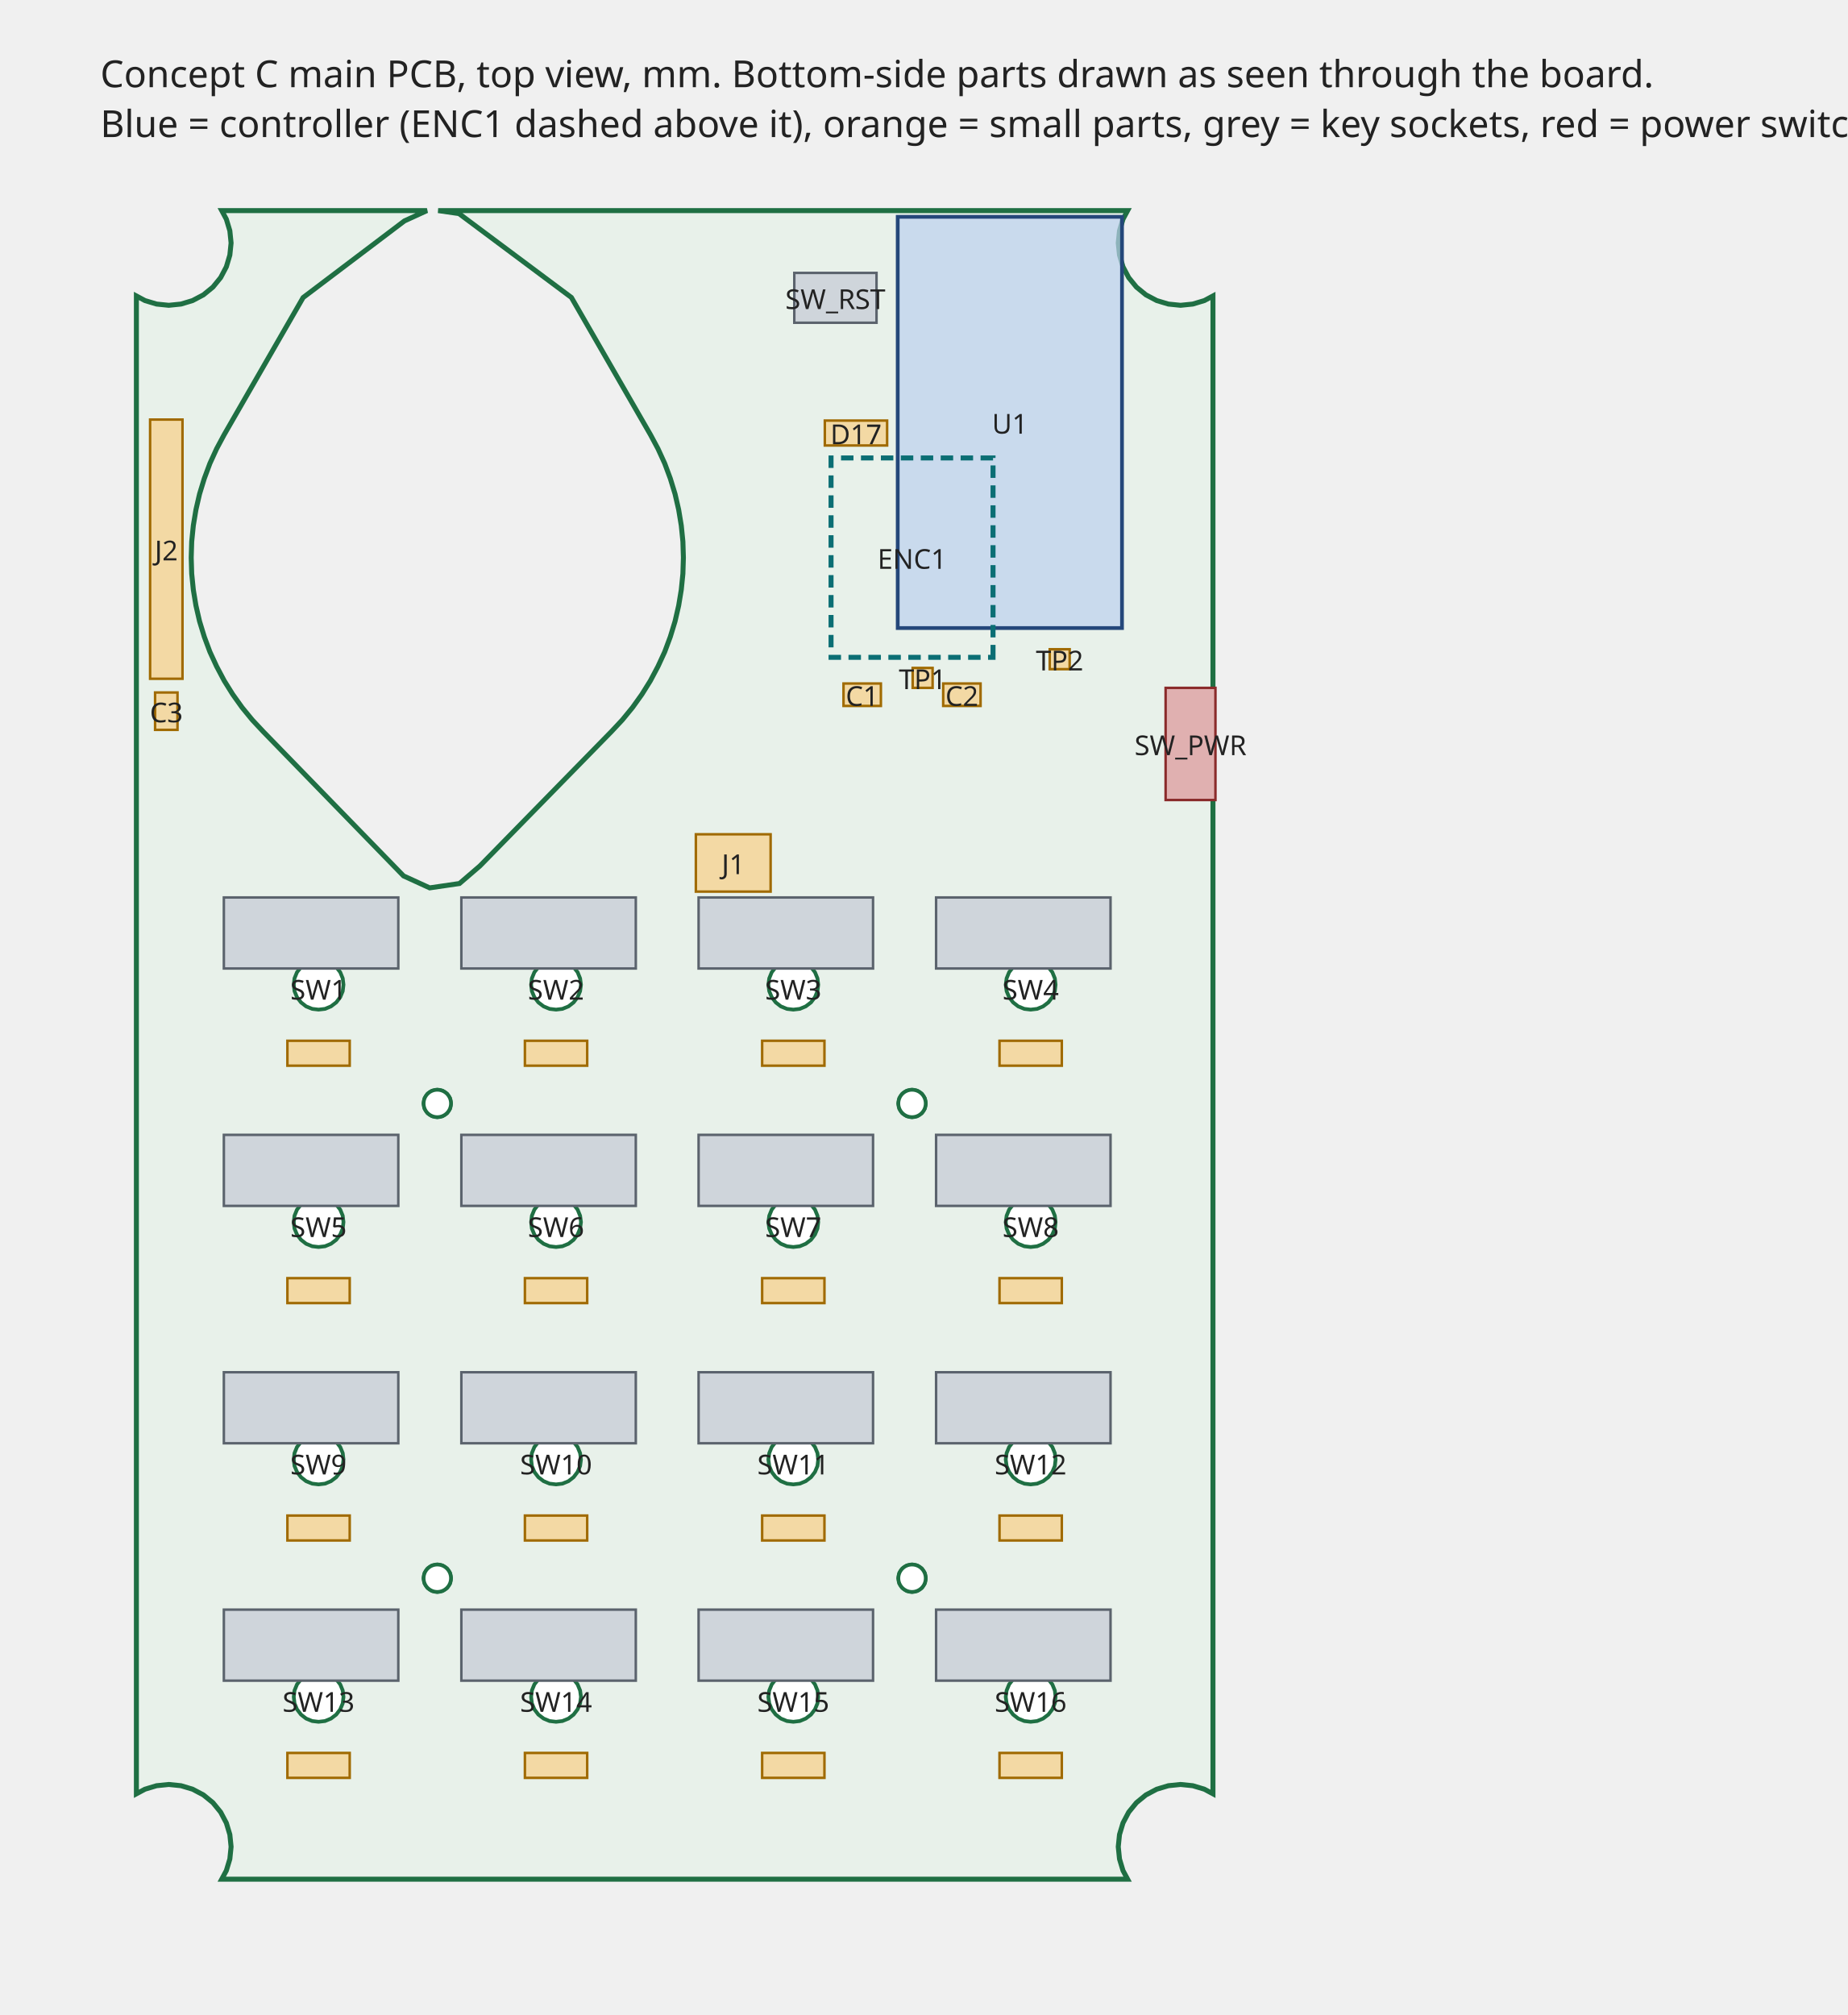
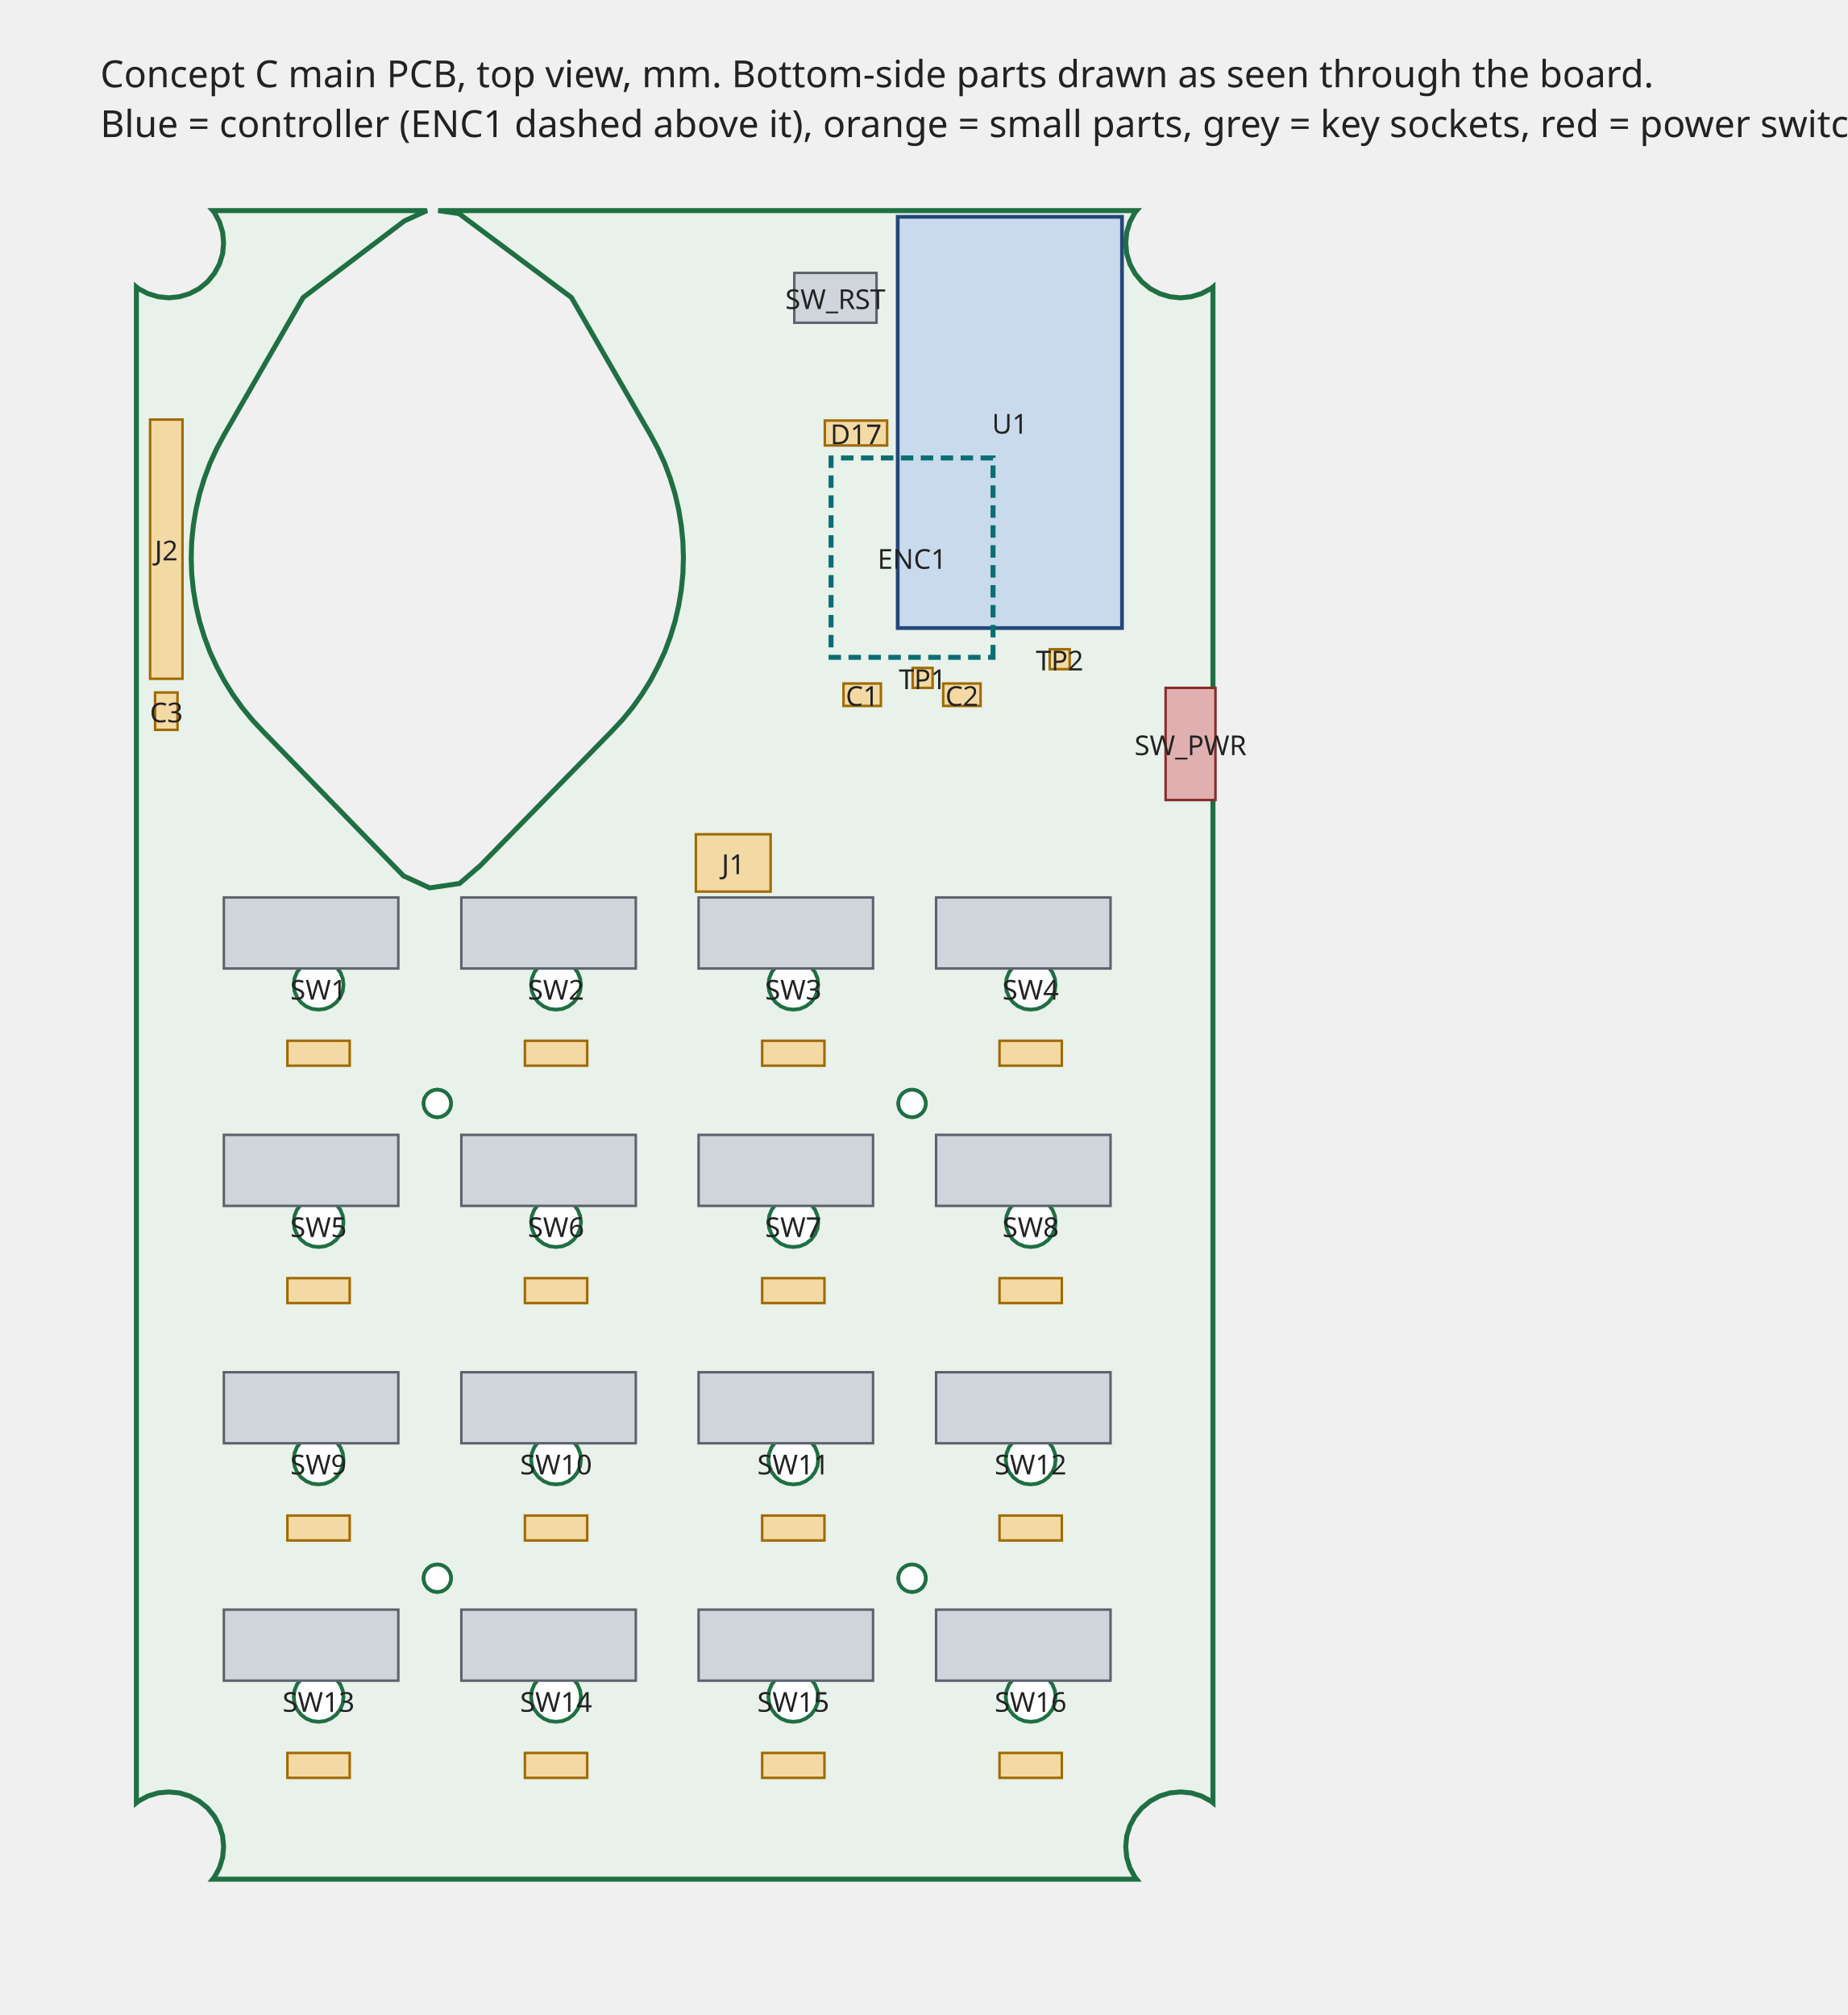
<svg xmlns="http://www.w3.org/2000/svg" viewBox="-8 -14 148.2 161.7" width="741" height="808">
  <style>svg{background:#fff}.board{fill:#e8f1ea;stroke:#1f6f43;stroke-width:.4}.hole{fill:#fff;stroke:#1f6f43;stroke-width:.3}.sock{fill:#cfd5db;stroke:#5b636d;stroke-width:.2}.part{fill:#f3d9a4;stroke:#a06a00;stroke-width:.2}.u1{fill:#bcd0ee;fill-opacity:.7;stroke:#24477a;stroke-width:.3}.enc{fill:none;stroke:#0b6e74;stroke-width:.4;stroke-dasharray:1 .6}.pwr{fill:#e0b0b0;stroke:#8a2b2b;stroke-width:.2}.lbl{font:2.2px sans-serif;text-anchor:middle;fill:#222}.t{font:3px sans-serif;fill:#222}</style>
  <text class="t" x="0" y="-7">Concept C main PCB, top view, mm. Bottom-side parts drawn as seen through the board.</text>
  <text class="t" x="0" y="-3">Blue = controller (ENC1 dashed above it), orange = small parts, grey = key sockets, red = power switch.</text>
-   <polygon class="board" points="81.80,135.18 82.08,136.11 82.45,136.80 9.75,136.80 10.12,136.11 10.40,135.18 10.50,134.20 10.40,133.22 10.12,132.29 9.66,131.42 9.04,130.66 8.28,130.04 7.41,129.58 6.48,129.30 5.50,129.20 4.52,129.30 3.59,129.58 2.90,129.95 2.90,9.75 3.59,10.12 4.52,10.40 5.50,10.50 6.48,10.40 7.41,10.12 8.28,9.66 9.04,9.04 9.66,8.28 10.12,7.41 10.40,6.47 10.50,5.50 10.40,4.52 10.12,3.59 9.75,2.90 26.22,2.90 24.41,3.73 16.28,9.88 9.94,20.89 9.34,22.01 8.80,23.19 8.35,24.40 7.97,25.64 7.68,26.90 7.47,28.17 7.34,29.46 7.30,30.75 7.34,32.04 7.47,33.33 7.68,34.60 7.97,35.86 8.35,37.10 8.80,38.31 9.34,39.48 9.95,40.63 10.63,41.72 11.38,42.77 12.20,43.77 13.07,44.70 24.34,56.29 26.44,57.25 28.83,56.90 30.47,55.49 41.03,44.70 41.90,43.77 42.72,42.77 43.47,41.72 44.15,40.63 44.76,39.48 45.30,38.31 45.75,37.10 46.13,35.86 46.42,34.60 46.63,33.33 46.76,32.04 46.80,30.75 46.76,29.46 46.63,28.17 46.42,26.90 46.13,25.64 45.75,24.40 45.30,23.19 44.76,22.01 44.16,20.89 37.81,9.87 28.79,3.14 27.12,2.90 82.45,2.90 82.08,3.59 81.80,4.52 81.70,5.50 81.80,6.47 82.08,7.41 82.54,8.28 83.16,9.04 83.92,9.66 84.79,10.12 85.72,10.40 86.70,10.50 87.68,10.40 88.61,10.12 89.30,9.75 89.30,129.95 88.61,129.58 87.68,129.30 86.70,129.20 85.72,129.30 84.79,129.58 83.92,130.04 83.16,130.66 82.54,131.42 82.08,132.29 81.80,133.22 81.70,134.20 81.80,135.18" />
+   <polygon class="board" points="82.63,135.88 83.04,136.64 83.17,136.80 9.03,136.80 9.16,136.64 9.57,135.88 9.82,135.06 9.90,134.20 9.82,133.34 9.57,132.52 9.16,131.76 8.61,131.09 7.94,130.54 7.18,130.13 6.36,129.88 5.50,129.80 4.64,129.88 3.82,130.13 3.06,130.54 2.90,130.67 2.90,9.03 3.06,9.16 3.82,9.56 4.64,9.81 5.50,9.90 6.36,9.81 7.18,9.56 7.94,9.16 8.61,8.61 9.16,7.94 9.57,7.18 9.82,6.36 9.90,5.50 9.82,4.64 9.57,3.82 9.16,3.05 9.03,2.90 26.22,2.90 24.41,3.73 16.28,9.88 9.94,20.89 9.34,22.01 8.80,23.19 8.35,24.40 7.97,25.64 7.68,26.90 7.47,28.17 7.34,29.46 7.30,30.75 7.34,32.04 7.47,33.33 7.68,34.60 7.97,35.86 8.35,37.10 8.80,38.31 9.34,39.48 9.95,40.63 10.63,41.72 11.38,42.77 12.20,43.77 13.07,44.70 24.34,56.29 26.44,57.25 28.83,56.90 30.47,55.49 41.03,44.70 41.90,43.77 42.72,42.77 43.47,41.72 44.15,40.63 44.76,39.48 45.30,38.31 45.75,37.10 46.13,35.86 46.42,34.60 46.63,33.33 46.76,32.04 46.80,30.75 46.76,29.46 46.63,28.17 46.42,26.90 46.13,25.64 45.75,24.40 45.30,23.19 44.76,22.01 44.16,20.89 37.81,9.87 28.79,3.14 27.12,2.90 83.17,2.90 83.04,3.05 82.63,3.82 82.38,4.64 82.30,5.50 82.38,6.36 82.63,7.18 83.04,7.94 83.59,8.61 84.26,9.16 85.02,9.56 85.84,9.81 86.70,9.90 87.56,9.81 88.38,9.56 89.14,9.16 89.30,9.03 89.30,130.67 89.14,130.54 88.38,130.13 87.56,129.88 86.70,129.80 85.84,129.88 85.02,130.13 84.26,130.54 83.59,131.09 83.04,131.76 82.63,132.52 82.38,133.34 82.30,134.20 82.38,135.06 82.63,135.88" />
  <polygon class="hole" points="36.06,105.06 35.58,104.86 35.16,104.54 34.84,104.12 34.64,103.64 34.58,103.12 34.64,102.61 34.84,102.12 35.16,101.71 35.58,101.39 36.06,101.19 36.58,101.12 37.09,101.19 37.58,101.39 37.99,101.71 38.31,102.12 38.51,102.61 38.58,103.12 38.51,103.64 38.31,104.12 37.99,104.54 37.58,104.86 37.09,105.06 36.58,105.12 36.06,105.06" />
  <polygon class="hole" points="36.06,66.96 35.58,66.76 35.16,66.44 34.84,66.02 34.64,65.54 34.58,65.02 34.64,64.51 34.84,64.02 35.16,63.61 35.58,63.29 36.06,63.09 36.58,63.02 37.09,63.09 37.58,63.29 37.99,63.61 38.31,64.02 38.51,64.51 38.58,65.02 38.51,65.54 38.31,66.02 37.99,66.44 37.58,66.76 37.09,66.96 36.58,67.02 36.06,66.96" />
  <polygon class="hole" points="74.16,105.06 73.67,104.86 73.26,104.54 72.94,104.12 72.74,103.64 72.67,103.12 72.74,102.61 72.94,102.12 73.26,101.71 73.67,101.39 74.16,101.19 74.67,101.12 75.19,101.19 75.67,101.39 76.09,101.71 76.41,102.12 76.61,102.61 76.67,103.12 76.61,103.64 76.41,104.12 76.09,104.54 75.67,104.86 75.19,105.06 74.67,105.12 74.16,105.06" />
  <polygon class="hole" points="36.06,86.01 35.58,85.81 35.16,85.49 34.84,85.07 34.64,84.59 34.58,84.07 34.64,83.56 34.84,83.07 35.16,82.66 35.58,82.34 36.06,82.14 36.58,82.07 37.09,82.14 37.58,82.34 37.99,82.66 38.31,83.07 38.51,83.56 38.58,84.07 38.51,84.59 38.31,85.07 37.99,85.49 37.58,85.81 37.09,86.01 36.58,86.07 36.06,86.01" />
  <polygon class="hole" points="55.11,105.06 54.62,104.86 54.21,104.54 53.89,104.12 53.69,103.64 53.62,103.12 53.69,102.61 53.89,102.12 54.21,101.71 54.62,101.39 55.11,101.19 55.62,101.12 56.14,101.19 56.62,101.39 57.04,101.71 57.36,102.12 57.56,102.61 57.62,103.12 57.56,103.64 57.36,104.12 57.04,104.54 56.62,104.86 56.14,105.06 55.62,105.12 55.11,105.06" />
  <polygon class="hole" points="17.01,105.06 16.52,104.86 16.11,104.54 15.79,104.12 15.59,103.64 15.53,103.12 15.59,102.61 15.79,102.12 16.11,101.71 16.52,101.39 17.01,101.19 17.52,101.12 18.04,101.19 18.52,101.39 18.94,101.71 19.26,102.12 19.46,102.61 19.52,103.12 19.46,103.64 19.26,104.12 18.94,104.54 18.52,104.86 18.04,105.06 17.52,105.12 17.01,105.06" />
  <polygon class="hole" points="36.06,124.11 35.58,123.91 35.16,123.59 34.84,123.17 34.64,122.69 34.58,122.17 34.64,121.66 34.84,121.17 35.16,120.76 35.58,120.44 36.06,120.24 36.58,120.17 37.09,120.24 37.58,120.44 37.99,120.76 38.31,121.17 38.51,121.66 38.58,122.17 38.51,122.69 38.31,123.17 37.99,123.59 37.58,123.91 37.09,124.11 36.58,124.17 36.06,124.11" />
  <polygon class="hole" points="74.16,66.96 73.67,66.76 73.26,66.44 72.94,66.02 72.74,65.54 72.67,65.02 72.74,64.51 72.94,64.02 73.26,63.61 73.67,63.29 74.16,63.09 74.67,63.02 75.19,63.09 75.67,63.29 76.09,63.61 76.41,64.02 76.61,64.51 76.67,65.02 76.61,65.54 76.41,66.02 76.09,66.44 75.67,66.76 75.19,66.96 74.67,67.02 74.16,66.96" />
  <polygon class="hole" points="55.11,66.96 54.62,66.76 54.21,66.44 53.89,66.02 53.69,65.54 53.62,65.02 53.69,64.51 53.89,64.02 54.21,63.61 54.62,63.29 55.11,63.09 55.62,63.02 56.14,63.09 56.62,63.29 57.04,63.61 57.36,64.02 57.56,64.51 57.62,65.02 57.56,65.54 57.36,66.02 57.04,66.44 56.62,66.76 56.14,66.96 55.62,67.02 55.11,66.96" />
  <polygon class="hole" points="74.16,86.01 73.67,85.81 73.26,85.49 72.94,85.07 72.74,84.59 72.67,84.07 72.74,83.56 72.94,83.07 73.26,82.66 73.67,82.34 74.16,82.14 74.67,82.07 75.19,82.14 75.67,82.34 76.09,82.66 76.41,83.07 76.61,83.56 76.67,84.07 76.61,84.59 76.41,85.07 76.09,85.49 75.67,85.81 75.19,86.01 74.67,86.07 74.16,86.01" />
  <polygon class="hole" points="17.01,66.96 16.52,66.76 16.11,66.44 15.79,66.02 15.59,65.54 15.53,65.02 15.59,64.51 15.79,64.02 16.11,63.61 16.52,63.29 17.01,63.09 17.52,63.02 18.04,63.09 18.52,63.29 18.94,63.61 19.26,64.02 19.46,64.51 19.52,65.02 19.46,65.54 19.26,66.02 18.94,66.44 18.52,66.76 18.04,66.96 17.52,67.02 17.01,66.96" />
  <polygon class="hole" points="74.16,124.11 73.67,123.91 73.26,123.59 72.94,123.17 72.74,122.69 72.67,122.17 72.74,121.66 72.94,121.17 73.26,120.76 73.67,120.44 74.16,120.24 74.67,120.17 75.19,120.24 75.67,120.44 76.09,120.76 76.41,121.17 76.61,121.66 76.67,122.17 76.61,122.69 76.41,123.17 76.09,123.59 75.67,123.91 75.19,124.11 74.67,124.17 74.16,124.11" />
  <polygon class="hole" points="55.11,86.01 54.62,85.81 54.21,85.49 53.89,85.07 53.69,84.59 53.62,84.07 53.69,83.56 53.89,83.07 54.21,82.66 54.62,82.34 55.11,82.14 55.62,82.07 56.14,82.14 56.62,82.34 57.04,82.66 57.36,83.07 57.56,83.56 57.62,84.07 57.56,84.59 57.36,85.07 57.04,85.49 56.62,85.81 56.14,86.01 55.62,86.07 55.11,86.01" />
  <polygon class="hole" points="17.01,86.01 16.52,85.81 16.11,85.49 15.79,85.07 15.59,84.59 15.53,84.07 15.59,83.56 15.79,83.07 16.11,82.66 16.52,82.34 17.01,82.14 17.52,82.07 18.04,82.14 18.52,82.34 18.94,82.66 19.26,83.07 19.46,83.56 19.52,84.07 19.46,84.59 19.26,85.07 18.94,85.49 18.52,85.81 18.04,86.01 17.52,86.07 17.01,86.01" />
  <polygon class="hole" points="55.11,124.11 54.62,123.91 54.21,123.59 53.89,123.17 53.69,122.69 53.62,122.17 53.69,121.66 53.89,121.17 54.21,120.76 54.62,120.44 55.11,120.24 55.62,120.17 56.14,120.24 56.62,120.44 57.04,120.76 57.36,121.17 57.56,121.66 57.62,122.17 57.56,122.69 57.36,123.17 57.04,123.59 56.62,123.91 56.14,124.11 55.62,124.17 55.11,124.11" />
  <polygon class="hole" points="17.01,124.11 16.52,123.91 16.11,123.59 15.79,123.17 15.59,122.69 15.53,122.17 15.59,121.66 15.79,121.17 16.11,120.76 16.52,120.44 17.01,120.24 17.52,120.17 18.04,120.24 18.52,120.44 18.94,120.76 19.26,121.17 19.46,121.66 19.52,122.17 19.46,122.69 19.26,123.17 18.94,123.59 18.52,123.91 18.04,124.11 17.52,124.17 17.01,124.11" />
  <polygon class="hole" points="64.73,75.57 64.37,75.33 64.13,74.97 64.05,74.55 64.13,74.13 64.37,73.77 64.73,73.53 65.15,73.45 65.57,73.53 65.93,73.77 66.17,74.13 66.25,74.55 66.17,74.97 65.93,75.33 65.57,75.57 65.15,75.65 64.73,75.57" />
  <polygon class="hole" points="64.73,113.67 64.37,113.43 64.13,113.07 64.05,112.65 64.13,112.23 64.37,111.87 64.73,111.63 65.15,111.55 65.57,111.63 65.93,111.87 66.17,112.23 66.25,112.65 66.17,113.07 65.93,113.43 65.57,113.67 65.15,113.75 64.73,113.67" />
  <polygon class="hole" points="26.63,75.57 26.27,75.33 26.03,74.97 25.95,74.55 26.03,74.13 26.27,73.77 26.63,73.53 27.05,73.45 27.47,73.53 27.83,73.77 28.07,74.13 28.15,74.55 28.07,74.97 27.83,75.33 27.47,75.57 27.05,75.65 26.63,75.57" />
  <polygon class="hole" points="26.63,113.67 26.27,113.43 26.03,113.07 25.95,112.65 26.03,112.23 26.27,111.87 26.63,111.63 27.05,111.55 27.47,111.63 27.83,111.87 28.07,112.23 28.15,112.65 28.07,113.07 27.83,113.43 27.47,113.67 27.05,113.75 26.63,113.67" />
  <polygon class="u1" points="82.00,36.40 82.00,3.40 64.00,3.40 64.00,36.40 82.00,36.40" />
  <polygon class="sock" points="23.92,63.72 23.92,58.02 9.92,58.02 9.92,63.72 23.92,63.72" />
  <polygon class="sock" points="42.98,63.72 42.98,58.02 28.98,58.02 28.98,63.72 42.98,63.72" />
  <polygon class="sock" points="62.02,63.72 62.02,58.02 48.02,58.02 48.02,63.72 62.02,63.72" />
  <polygon class="sock" points="81.08,63.72 81.08,58.02 67.08,58.02 67.08,63.72 81.08,63.72" />
  <polygon class="sock" points="23.92,82.77 23.92,77.07 9.92,77.07 9.92,82.77 23.92,82.77" />
  <polygon class="sock" points="42.98,82.77 42.98,77.07 28.98,77.07 28.98,82.77 42.98,82.77" />
  <polygon class="sock" points="62.02,82.77 62.02,77.07 48.02,77.07 48.02,82.77 62.02,82.77" />
  <polygon class="sock" points="81.08,82.77 81.08,77.07 67.08,77.07 67.08,82.77 81.08,82.77" />
  <polygon class="sock" points="23.92,101.82 23.92,96.12 9.92,96.12 9.92,101.82 23.92,101.82" />
  <polygon class="sock" points="42.98,101.82 42.98,96.12 28.98,96.12 28.98,101.82 42.98,101.82" />
  <polygon class="sock" points="62.02,101.82 62.02,96.12 48.02,96.12 48.02,101.82 62.02,101.82" />
  <polygon class="sock" points="81.08,101.82 81.08,96.12 67.08,96.12 67.08,101.82 81.08,101.82" />
  <polygon class="sock" points="23.92,120.87 23.92,115.17 9.92,115.17 9.92,120.87 23.92,120.87" />
  <polygon class="sock" points="42.98,120.87 42.98,115.17 28.98,115.17 28.98,120.87 42.98,120.87" />
  <polygon class="sock" points="62.02,120.87 62.02,115.17 48.02,115.17 48.02,120.87 62.02,120.87" />
  <polygon class="sock" points="81.08,120.87 81.08,115.17 67.08,115.17 67.08,120.87 81.08,120.87" />
  <polygon class="part" points="20.02,71.52 20.02,69.52 15.02,69.52 15.02,71.52 20.02,71.52" />
  <polygon class="part" points="39.08,71.52 39.08,69.52 34.08,69.52 34.08,71.52 39.08,71.52" />
  <polygon class="part" points="58.12,71.52 58.12,69.52 53.12,69.52 53.12,71.52 58.12,71.52" />
  <polygon class="part" points="77.17,71.52 77.17,69.52 72.17,69.52 72.17,71.52 77.17,71.52" />
  <polygon class="part" points="20.02,90.57 20.02,88.57 15.02,88.57 15.02,90.57 20.02,90.57" />
  <polygon class="part" points="39.08,90.57 39.08,88.57 34.08,88.57 34.08,90.57 39.08,90.57" />
  <polygon class="part" points="58.12,90.57 58.12,88.57 53.12,88.57 53.12,90.57 58.12,90.57" />
  <polygon class="part" points="77.17,90.57 77.17,88.57 72.17,88.57 72.17,90.57 77.17,90.57" />
  <polygon class="part" points="20.02,109.62 20.02,107.62 15.02,107.62 15.02,109.62 20.02,109.62" />
  <polygon class="part" points="39.08,109.62 39.08,107.62 34.08,107.62 34.08,109.62 39.08,109.62" />
  <polygon class="part" points="58.12,109.62 58.12,107.62 53.12,107.62 53.12,109.62 58.12,109.62" />
  <polygon class="part" points="77.17,109.62 77.17,107.62 72.17,107.62 72.17,109.62 77.17,109.62" />
  <polygon class="part" points="20.02,128.67 20.02,126.67 15.02,126.67 15.02,128.67 20.02,128.67" />
  <polygon class="part" points="39.08,128.67 39.08,126.67 34.08,126.67 34.08,128.67 39.08,128.67" />
  <polygon class="part" points="58.12,128.67 58.12,126.67 53.12,126.67 53.12,128.67 58.12,128.67" />
  <polygon class="part" points="77.17,128.67 77.17,126.67 72.17,126.67 72.17,128.67 77.17,128.67" />
  <polygon class="enc" points="71.65,38.75 71.65,22.75 58.65,22.75 58.65,38.75 71.65,38.75" />
  <polygon class="part" points="63.15,21.75 63.15,19.75 58.15,19.75 58.15,21.75 63.15,21.75" />
  <polygon class="part" points="62.65,42.65 62.65,40.85 59.65,40.85 59.65,42.65 62.65,42.65" />
  <polygon class="part" points="70.65,42.65 70.65,40.85 67.65,40.85 67.65,42.65 70.65,42.65" />
  <polygon class="part" points="6.60,40.47 6.60,19.67 4.00,19.67 4.00,40.47 6.60,40.47" />
  <polygon class="part" points="6.20,44.57 6.20,41.57 4.40,41.57 4.40,44.57 6.20,44.57" />
  <polygon class="part" points="53.80,57.55 53.80,52.95 47.80,52.95 47.80,57.55 53.80,57.55" />
  <polygon class="pwr" points="89.50,50.20 89.50,41.20 85.50,41.20 85.50,50.20 89.50,50.20" />
  <polygon class="sock" points="62.30,11.90 62.30,7.90 55.70,7.90 55.70,11.90 62.30,11.90" />
  <polygon class="part" points="66.80,41.20 66.80,39.60 65.20,39.60 65.20,41.20 66.80,41.20" />
  <polygon class="part" points="77.80,39.70 77.80,38.10 76.20,38.10 76.20,39.70 77.80,39.70" />
  <text x="73.00" y="20.80" class="lbl">U1</text>
  <text x="17.52" y="66.22" class="lbl">SW1</text>
  <text x="36.58" y="66.22" class="lbl">SW2</text>
  <text x="55.62" y="66.22" class="lbl">SW3</text>
  <text x="74.67" y="66.22" class="lbl">SW4</text>
  <text x="17.52" y="85.27" class="lbl">SW5</text>
  <text x="36.58" y="85.27" class="lbl">SW6</text>
  <text x="55.62" y="85.27" class="lbl">SW7</text>
  <text x="74.67" y="85.27" class="lbl">SW8</text>
  <text x="17.52" y="104.32" class="lbl">SW9</text>
  <text x="36.58" y="104.32" class="lbl">SW10</text>
  <text x="55.62" y="104.32" class="lbl">SW11</text>
  <text x="74.67" y="104.32" class="lbl">SW12</text>
  <text x="17.52" y="123.37" class="lbl">SW13</text>
  <text x="36.58" y="123.37" class="lbl">SW14</text>
  <text x="55.62" y="123.37" class="lbl">SW15</text>
  <text x="74.67" y="123.37" class="lbl">SW16</text>
  <text x="65.15" y="31.65" class="lbl">ENC1</text>
  <text x="60.65" y="21.65" class="lbl">D17</text>
  <text x="61.15" y="42.65" class="lbl">C1</text>
  <text x="69.15" y="42.65" class="lbl">C2</text>
  <text x="5.30" y="30.97" class="lbl">J2</text>
  <text x="5.30" y="43.97" class="lbl">C3</text>
  <text x="50.80" y="56.15" class="lbl">J1</text>
  <text x="87.50" y="46.60" class="lbl">SW_PWR</text>
  <text x="59.00" y="10.80" class="lbl">SW_RST</text>
  <text x="66.00" y="41.30" class="lbl">TP1</text>
  <text x="77.00" y="39.80" class="lbl">TP2</text>
  <circle cx="27.05" cy="112.65" r="1.1" class="hole" />
  <circle cx="27.05" cy="74.55" r="1.1" class="hole" />
  <circle cx="65.15" cy="112.65" r="1.1" class="hole" />
  <circle cx="65.15" cy="74.55" r="1.1" class="hole" />
</svg>
